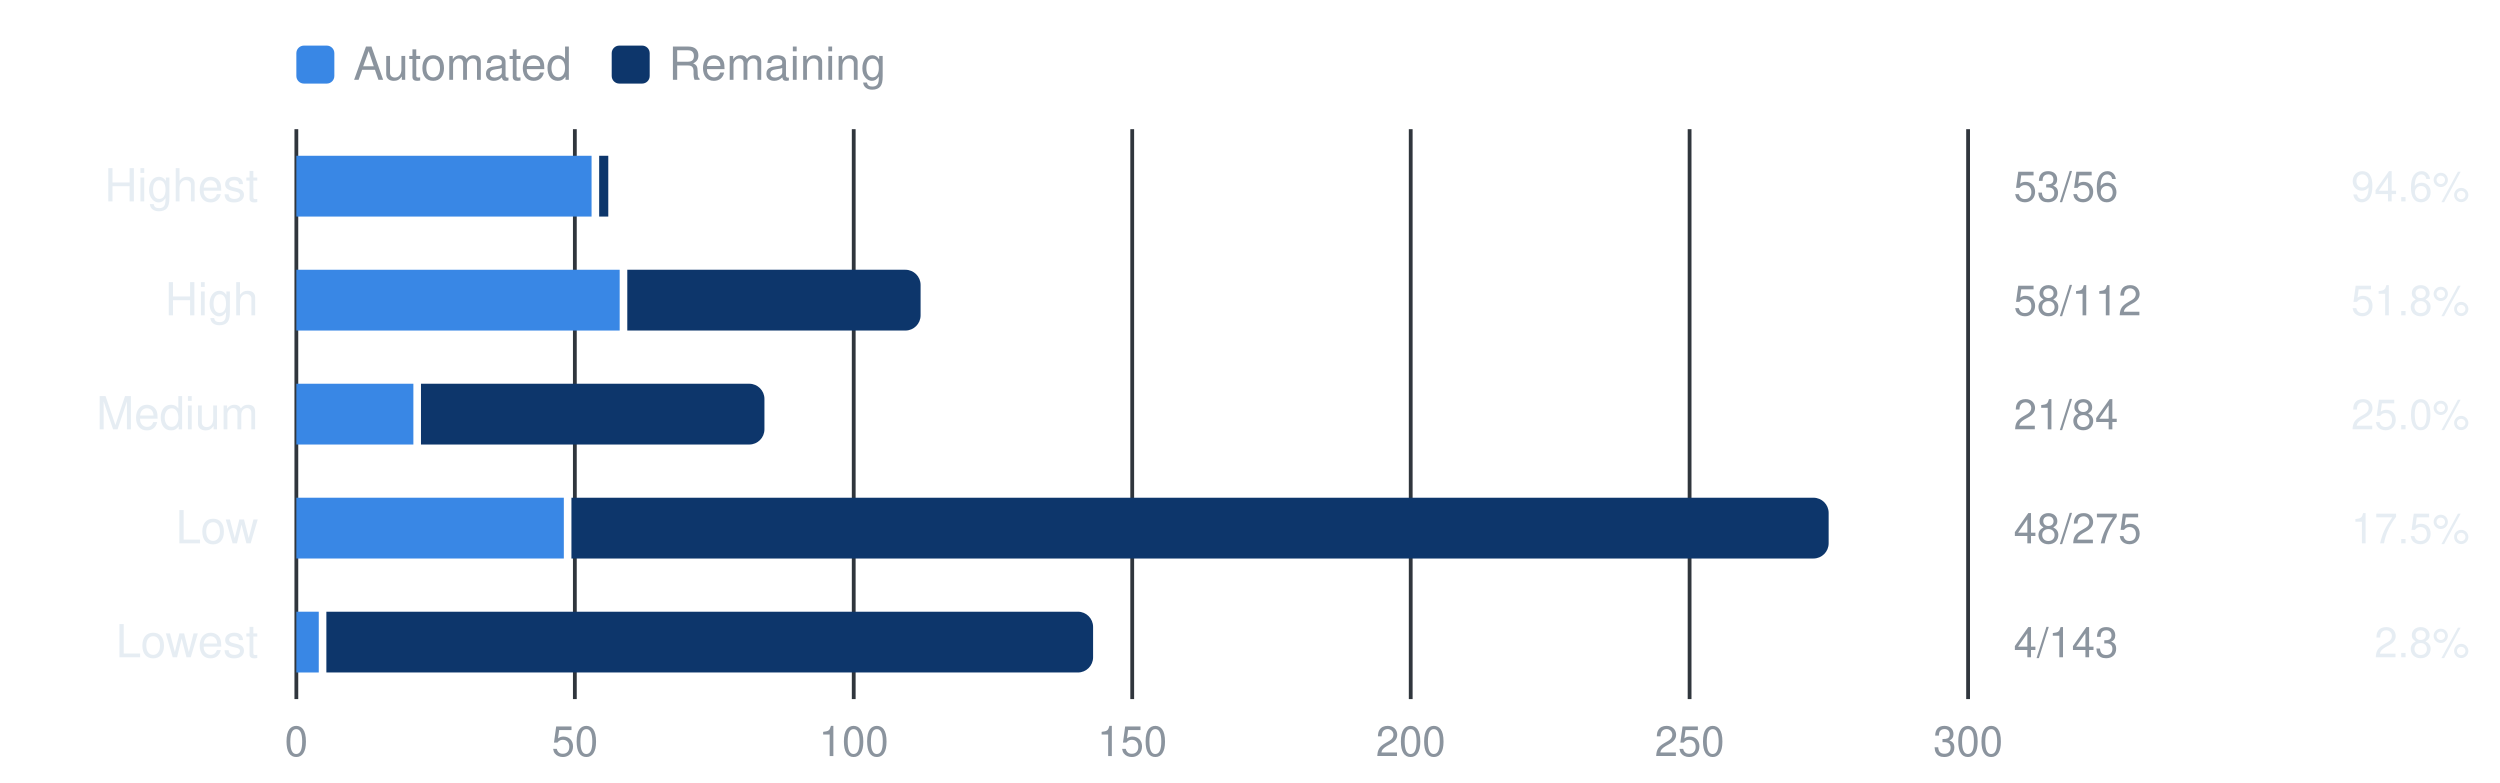
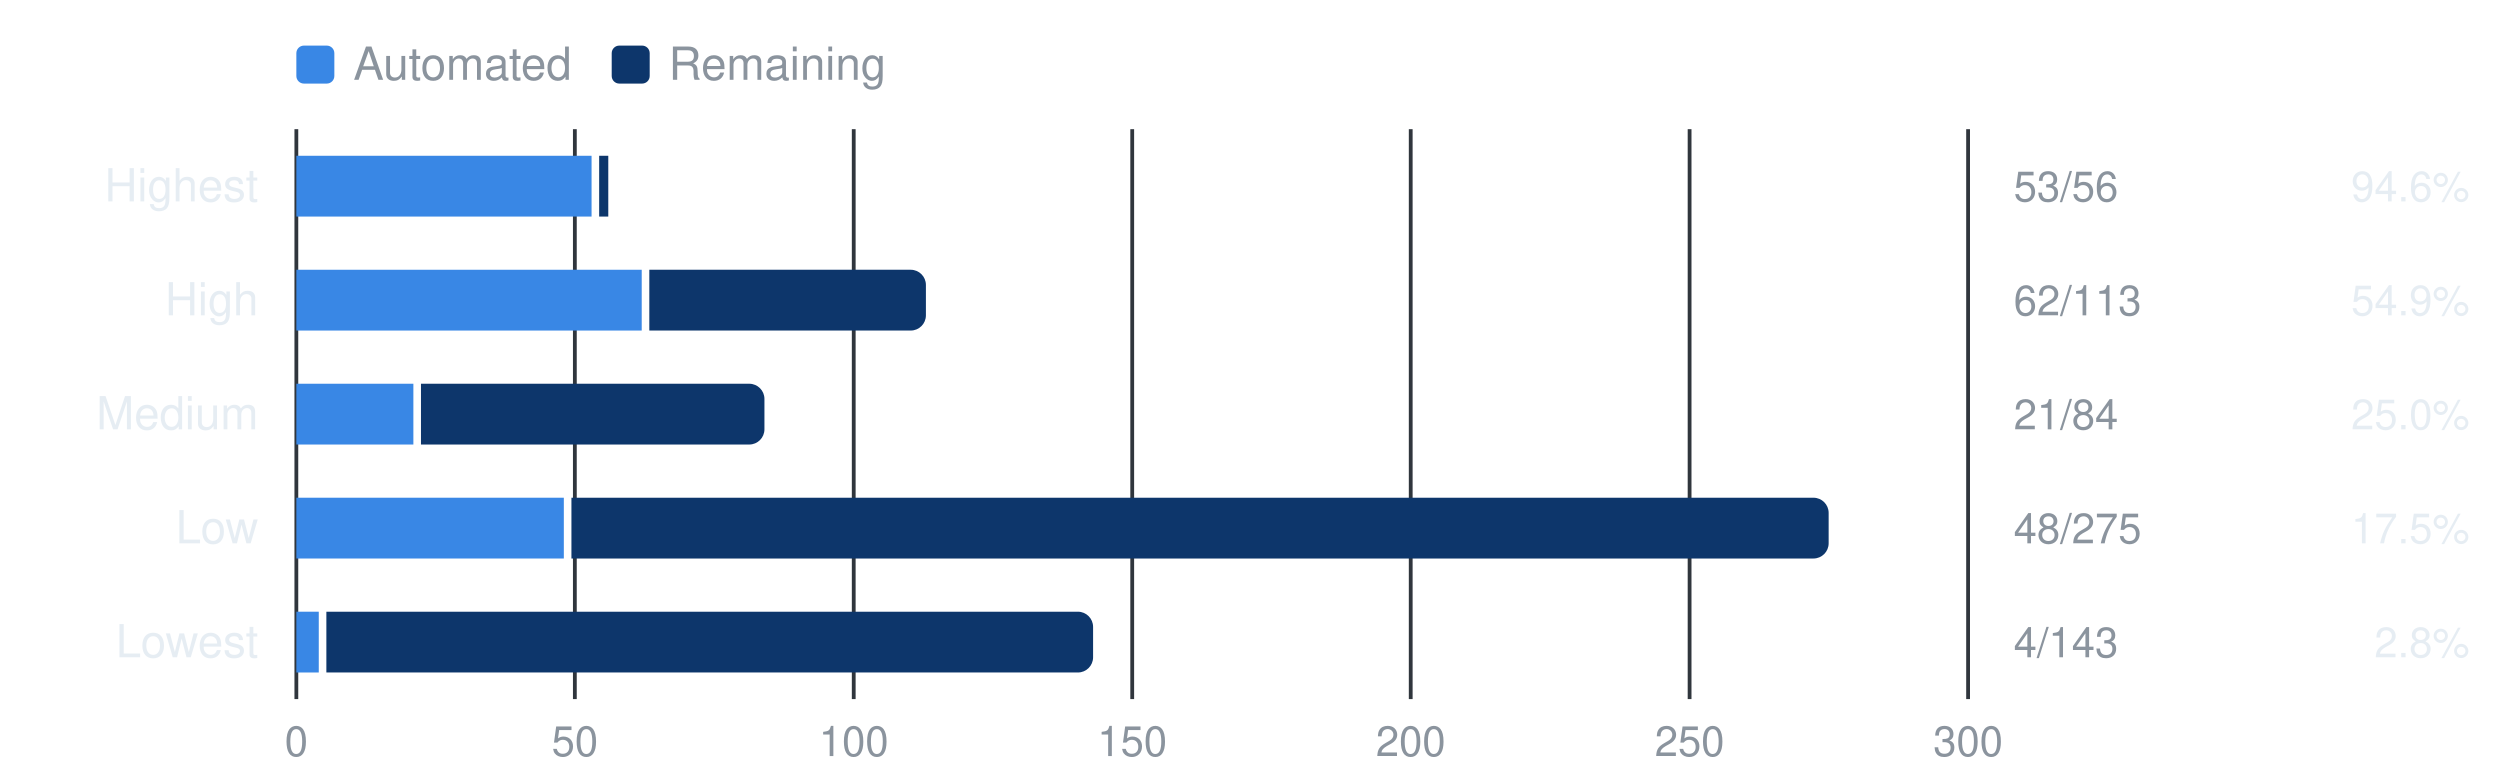
<svg xmlns="http://www.w3.org/2000/svg" width="658" height="206" viewBox="0 0 658 206" role="img" aria-label="Automated versus remaining conda CLI test cases, by priority">
  <g font-family="-apple-system,BlinkMacSystemFont,Segoe UI,Helvetica,Arial,sans-serif" font-size="12">
    <rect x="78" y="12" width="10" height="10" rx="2" fill="#3987e5" />
    <text x="93" y="21" fill="#8b949e">Automated</text>
    <rect x="161" y="12" width="10" height="10" rx="2" fill="#0d366b" />
    <text x="176" y="21" fill="#8b949e">Remaining</text>
    <line x1="78.0" y1="34" x2="78.0" y2="184" stroke="#30363d" stroke-width="1" />
    <text x="78.0" y="199" fill="#8b949e" font-size="11" text-anchor="middle">0</text>
    <line x1="151.3" y1="34" x2="151.3" y2="184" stroke="#30363d" stroke-width="1" />
    <text x="151.3" y="199" fill="#8b949e" font-size="11" text-anchor="middle">50</text>
    <line x1="224.7" y1="34" x2="224.7" y2="184" stroke="#30363d" stroke-width="1" />
    <text x="224.7" y="199" fill="#8b949e" font-size="11" text-anchor="middle">100</text>
    <line x1="298.0" y1="34" x2="298.0" y2="184" stroke="#30363d" stroke-width="1" />
    <text x="298.0" y="199" fill="#8b949e" font-size="11" text-anchor="middle">150</text>
    <line x1="371.3" y1="34" x2="371.3" y2="184" stroke="#30363d" stroke-width="1" />
    <text x="371.3" y="199" fill="#8b949e" font-size="11" text-anchor="middle">200</text>
    <line x1="444.7" y1="34" x2="444.7" y2="184" stroke="#30363d" stroke-width="1" />
    <text x="444.7" y="199" fill="#8b949e" font-size="11" text-anchor="middle">250</text>
    <line x1="518.0" y1="34" x2="518.0" y2="184" stroke="#30363d" stroke-width="1" />
    <text x="518.0" y="199" fill="#8b949e" font-size="11" text-anchor="middle">300</text>
    <text x="68" y="53.0" fill="#e6edf3" text-anchor="end">Highest</text>
    <path d="M78.0,41.0h77.7v16.0h-77.7z" fill="#3987e5" />
    <path d="M157.7,41.0h2.4v16.0h-2.4z" fill="#0d366b" />
    <text x="530" y="53.0" fill="#8b949e" font-size="11">53/56</text>
    <text x="650" y="53.0" fill="#e6edf3" font-size="11" text-anchor="end">94.6%</text>
    <text x="68" y="83.0" fill="#e6edf3" text-anchor="end">High</text>
-     <path d="M78.0,71.0h85.1v16.0h-85.1z" fill="#3987e5" />
-     <path d="M165.1,71.0H238.3A4,4 0 0 1 242.3,75.0V83.0A4,4 0 0 1 238.3,87.0H165.1z" fill="#0d366b" />
-     <text x="530" y="83.0" fill="#8b949e" font-size="11">58/112</text>
-     <text x="650" y="83.0" fill="#e6edf3" font-size="11" text-anchor="end">51.8%</text>
+     <path d="M78.0,71.0h90.9v16.0h-90.9z" fill="#3987e5" />
+     <path d="M170.9,71.0H239.7A4,4 0 0 1 243.7,75.0V83.0A4,4 0 0 1 239.7,87.0H170.9z" fill="#0d366b" />
+     <text x="530" y="83.0" fill="#8b949e" font-size="11">62/113</text>
+     <text x="650" y="83.0" fill="#e6edf3" font-size="11" text-anchor="end">54.9%</text>
    <text x="68" y="113.0" fill="#e6edf3" text-anchor="end">Medium</text>
    <path d="M78.0,101.0h30.8v16.0h-30.8z" fill="#3987e5" />
    <path d="M110.8,101.0H197.2A4,4 0 0 1 201.2,105.0V113.0A4,4 0 0 1 197.2,117.0H110.8z" fill="#0d366b" />
    <text x="530" y="113.0" fill="#8b949e" font-size="11">21/84</text>
    <text x="650" y="113.0" fill="#e6edf3" font-size="11" text-anchor="end">25.0%</text>
    <text x="68" y="143.0" fill="#e6edf3" text-anchor="end">Low</text>
    <path d="M78.0,131.0h70.4v16.0h-70.4z" fill="#3987e5" />
    <path d="M150.4,131.0H477.3A4,4 0 0 1 481.3,135.0V143.0A4,4 0 0 1 477.3,147.0H150.4z" fill="#0d366b" />
    <text x="530" y="143.0" fill="#8b949e" font-size="11">48/275</text>
    <text x="650" y="143.0" fill="#e6edf3" font-size="11" text-anchor="end">17.5%</text>
    <text x="68" y="173.0" fill="#e6edf3" text-anchor="end">Lowest</text>
    <path d="M78.0,161.0h5.9v16.0h-5.9z" fill="#3987e5" />
    <path d="M85.9,161.0H283.7A4,4 0 0 1 287.7,165.0V173.0A4,4 0 0 1 283.7,177.0H85.9z" fill="#0d366b" />
    <text x="530" y="173.0" fill="#8b949e" font-size="11">4/143</text>
    <text x="650" y="173.0" fill="#e6edf3" font-size="11" text-anchor="end">2.8%</text>
  </g>
</svg>
